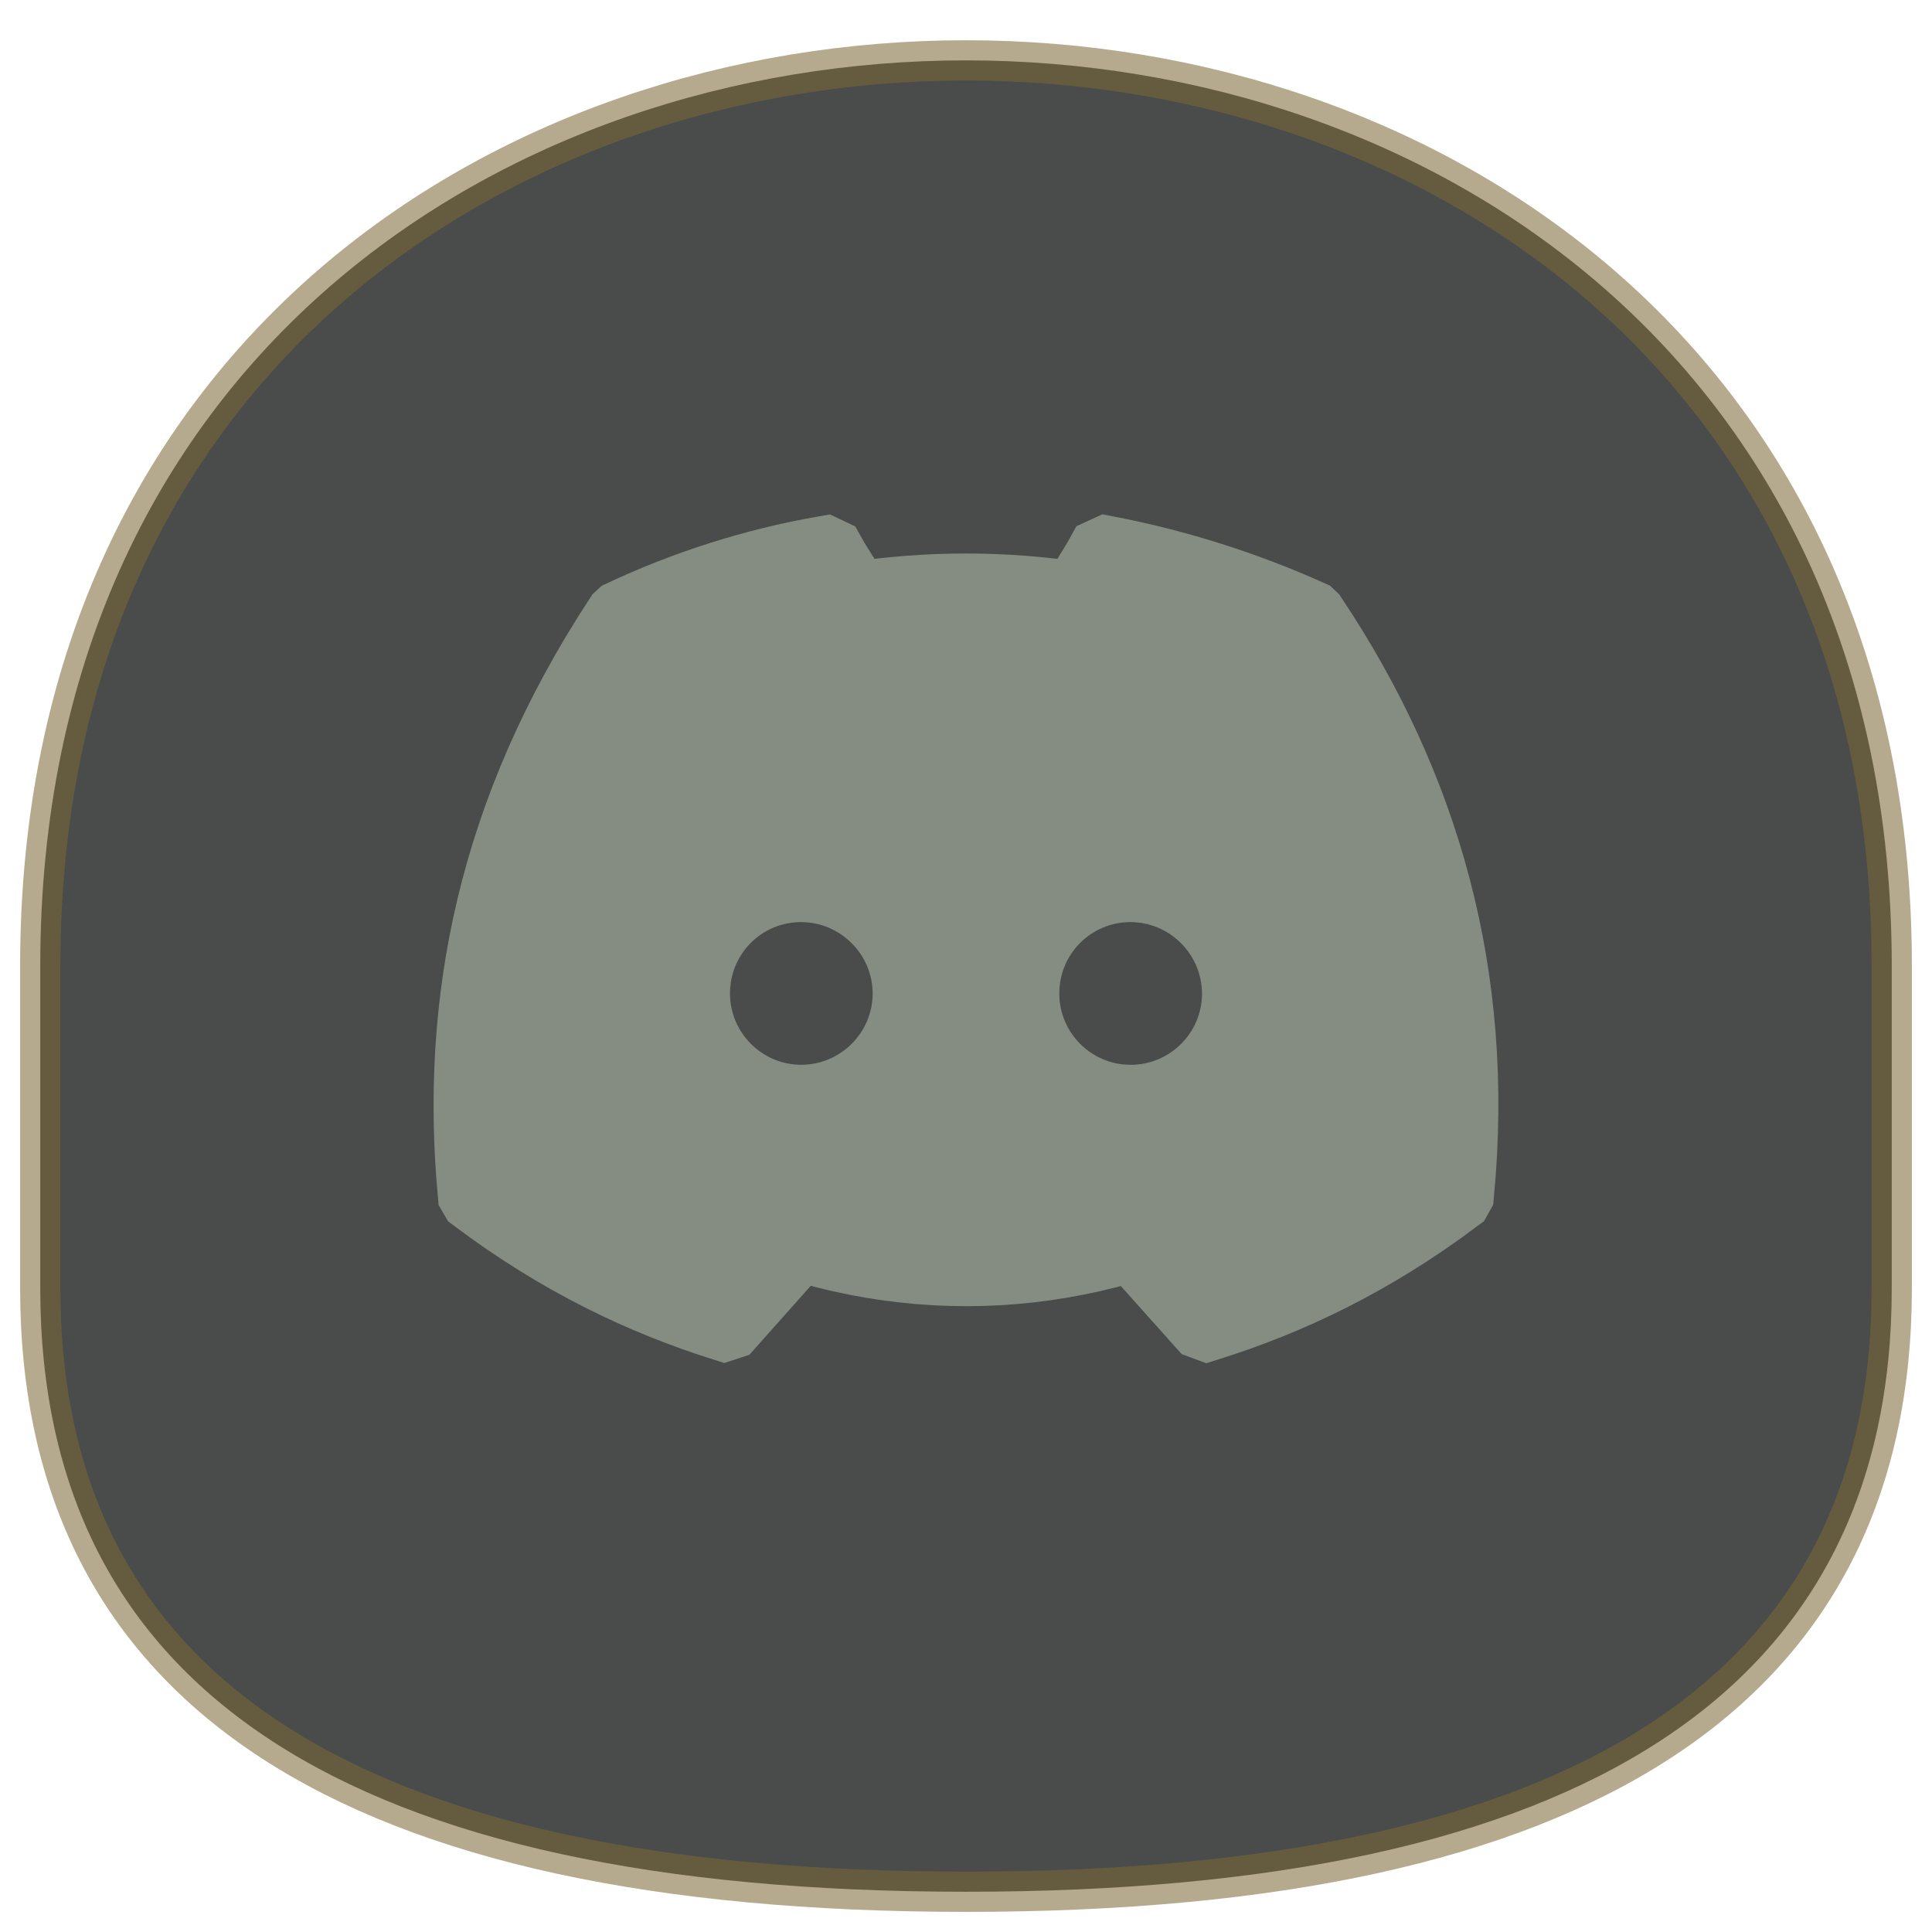
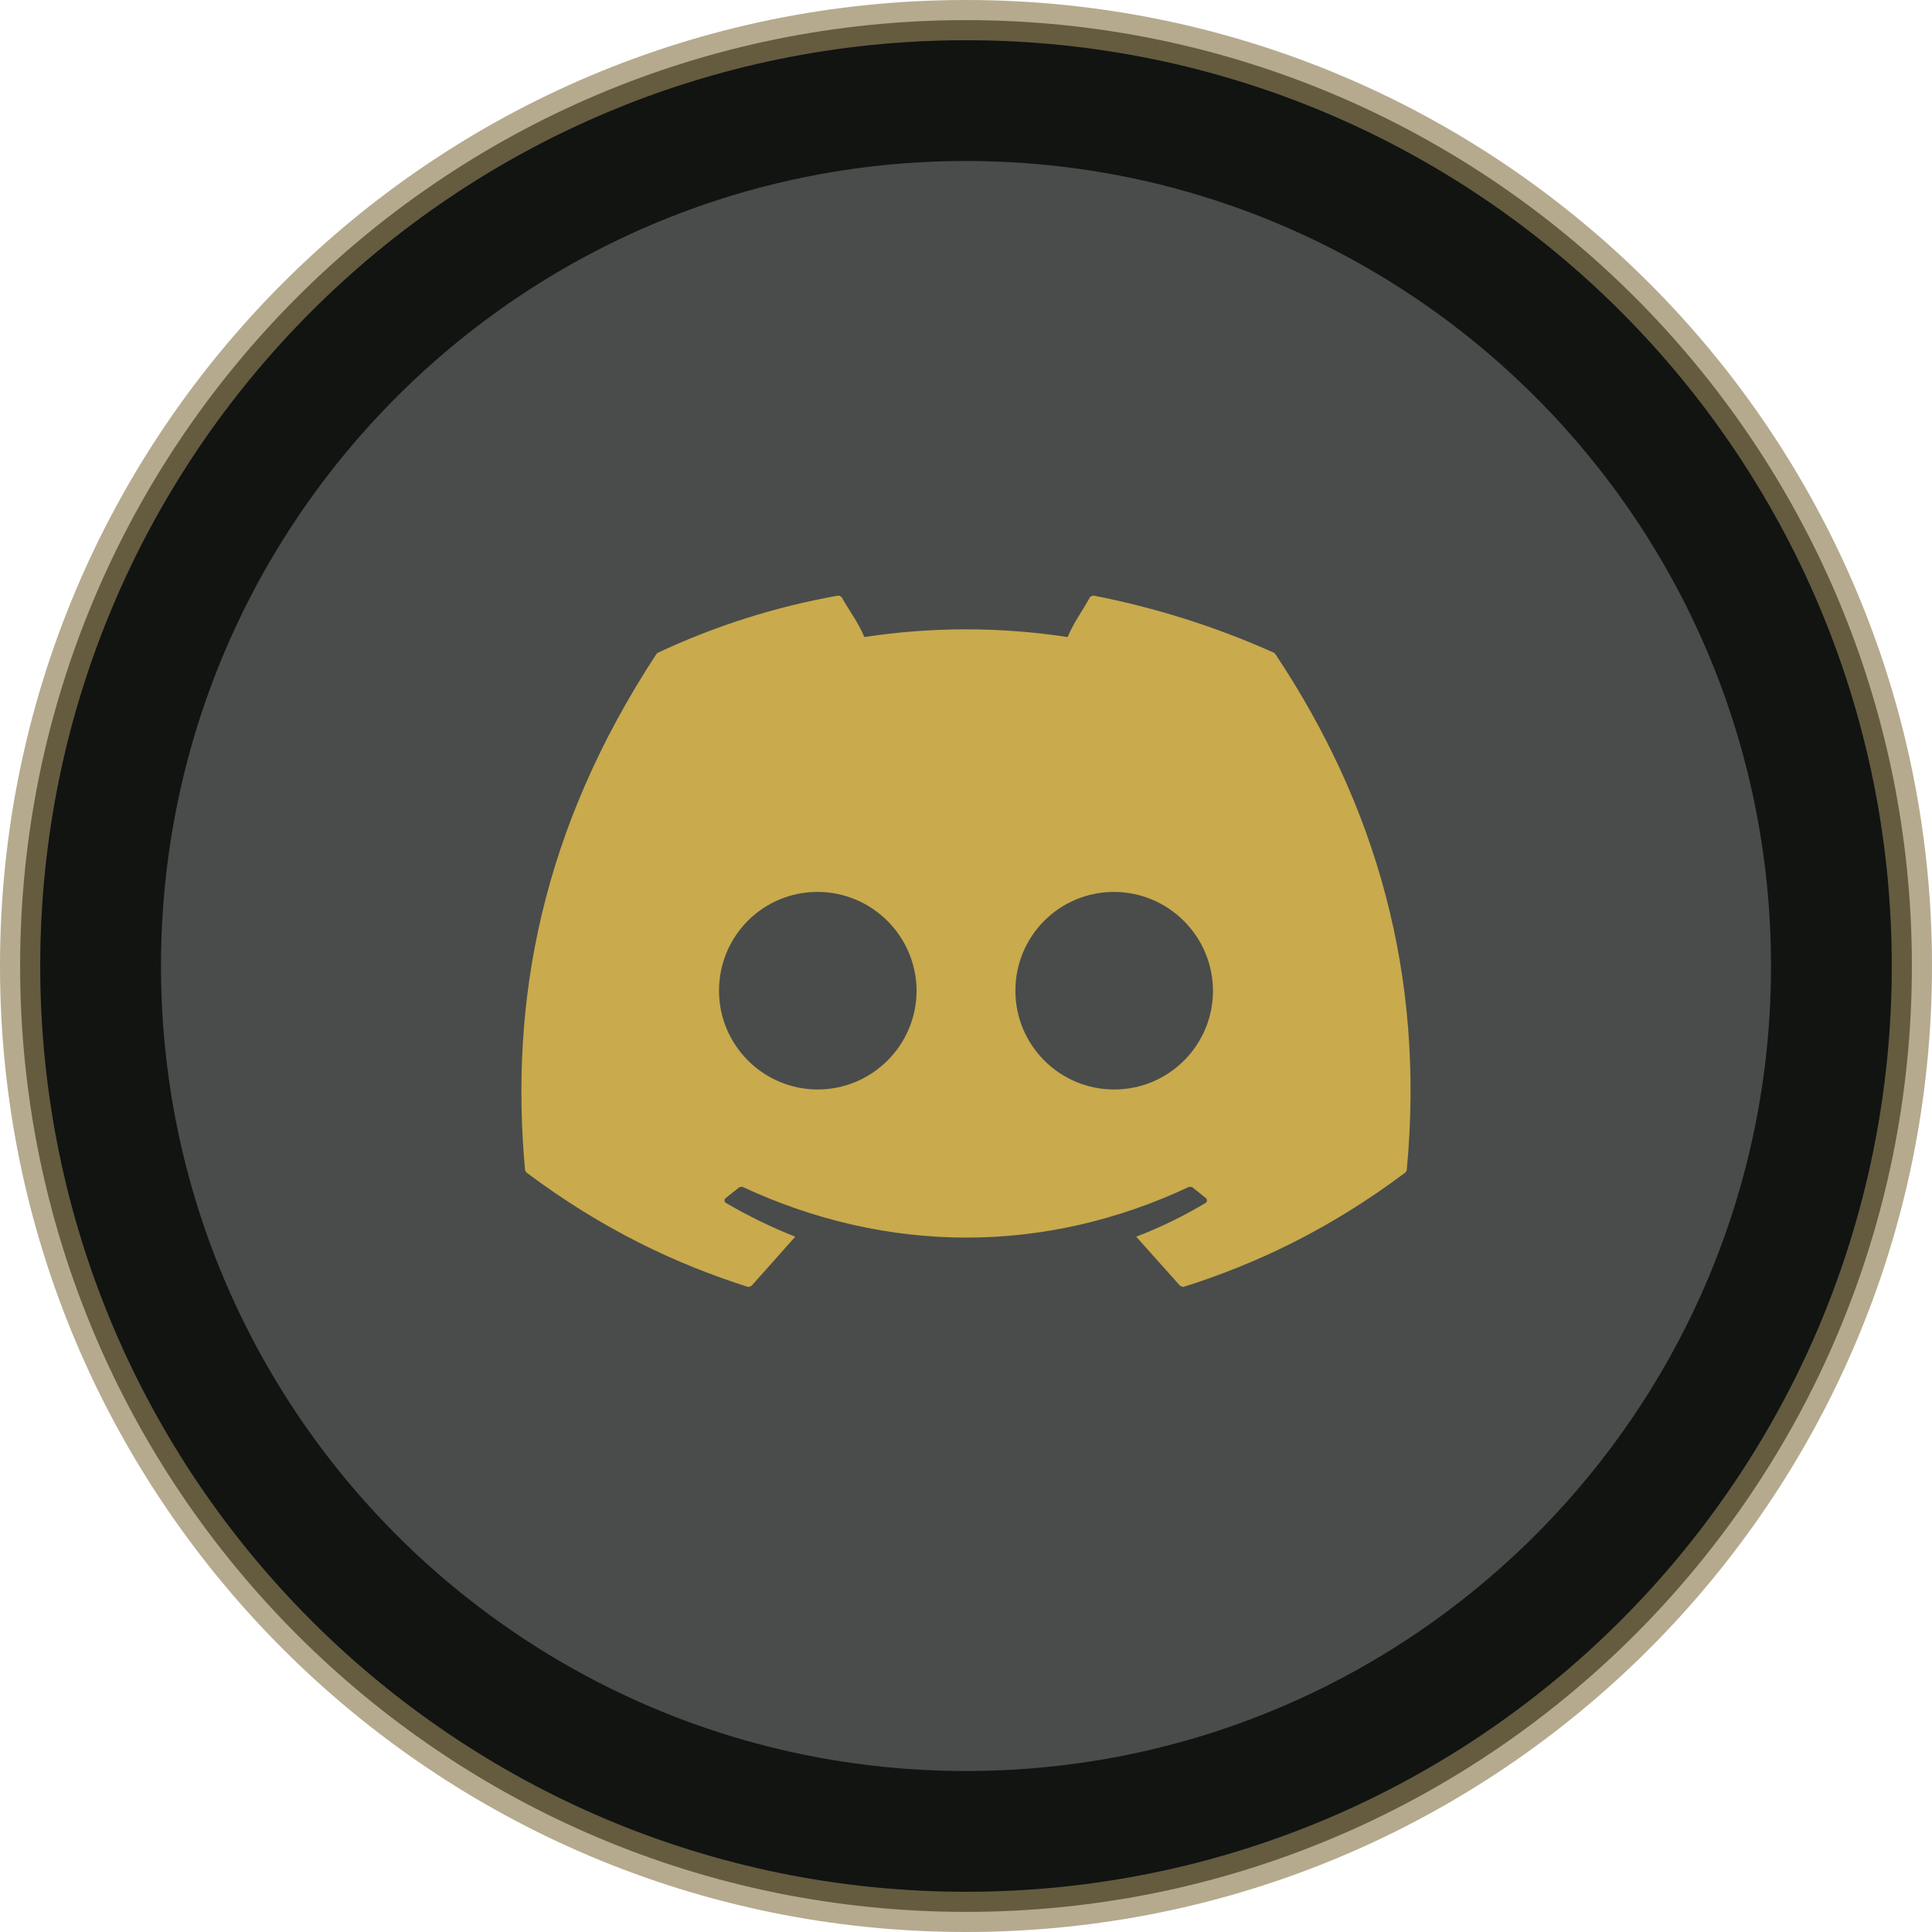
- <svg xmlns="http://www.w3.org/2000/svg" width="96" height="96" viewBox="0 0 48 48">
-   <path d="M1 24 C1 -6 47 -6 47 24 L47 32 Q47 47 24 47 Q1 47 1 32Z" fill="#040805" fill-opacity=".72" stroke="#7b6836" stroke-opacity=".56" />
-   <svg x="9" y="9" width="30" height="30" viewBox="5 7 22 19" fill="#858d83" stroke="#858d83" stroke-width="1.4">
+ <svg xmlns="http://www.w3.org/2000/svg" width="192" height="192" viewBox="0 0 48 48">
+   <circle cx="24" cy="24" r="23.5" fill="#040805" fill-opacity=".72" stroke="#7b6836" stroke-opacity=".56" />
+   <circle cx="24" cy="24" r="21.5" fill="none" stroke="#020402" stroke-width="3" stroke-opacity=".78" />
+   <svg fill="#c9aa4d" stroke="none" stroke-width="1.45" stroke-linecap="round" stroke-linejoin="round" x="10.5" y="10.5" width="27" height="27" viewBox="5 7 22 19">
    <path d="M13.422 9c-1.286.226-2.516.622-3.664 1.16l-.024.022C7.401 13.74 6.76 17.21 7.074 20.637l.024.041c1.54 1.154 3.03 1.856 4.494 2.32l.064-.021.887-.997a10.2 10.2 0 0 1-1.402-.683c-.036-.021-.04-.073-.008-.098l.281-.222.057-.008c2.946 1.372 6.136 1.372 9.047 0l.059.006.279.224c.032.025.03.077-.006.098-.448.267-.914.495-1.404.683l.889.995.062.023c1.471-.464 2.962-1.166 4.502-2.32l.023-.041c.376-3.962-.629-7.404-2.662-10.455l-.023-.022A16.7 16.7 0 0 0 18.573 9l-.059.027c-.158.287-.334.52-.457.814a13.6 13.6 0 0 0-4.115 0c-.123-.301-.304-.527-.463-.814L13.422 9Zm-.424 6A2.01 2.01 0 0 1 15 17a2.006 2.006 0 0 1-2.002 2A2.002 2.002 0 0 1 11 17c0-1.102.884-2 1.998-2ZM19 15a2.01 2.01 0 0 1 2 2 2 2 0 1 1-4 0c0-1.102.886-2 2-2Z" />
  </svg>
</svg>
